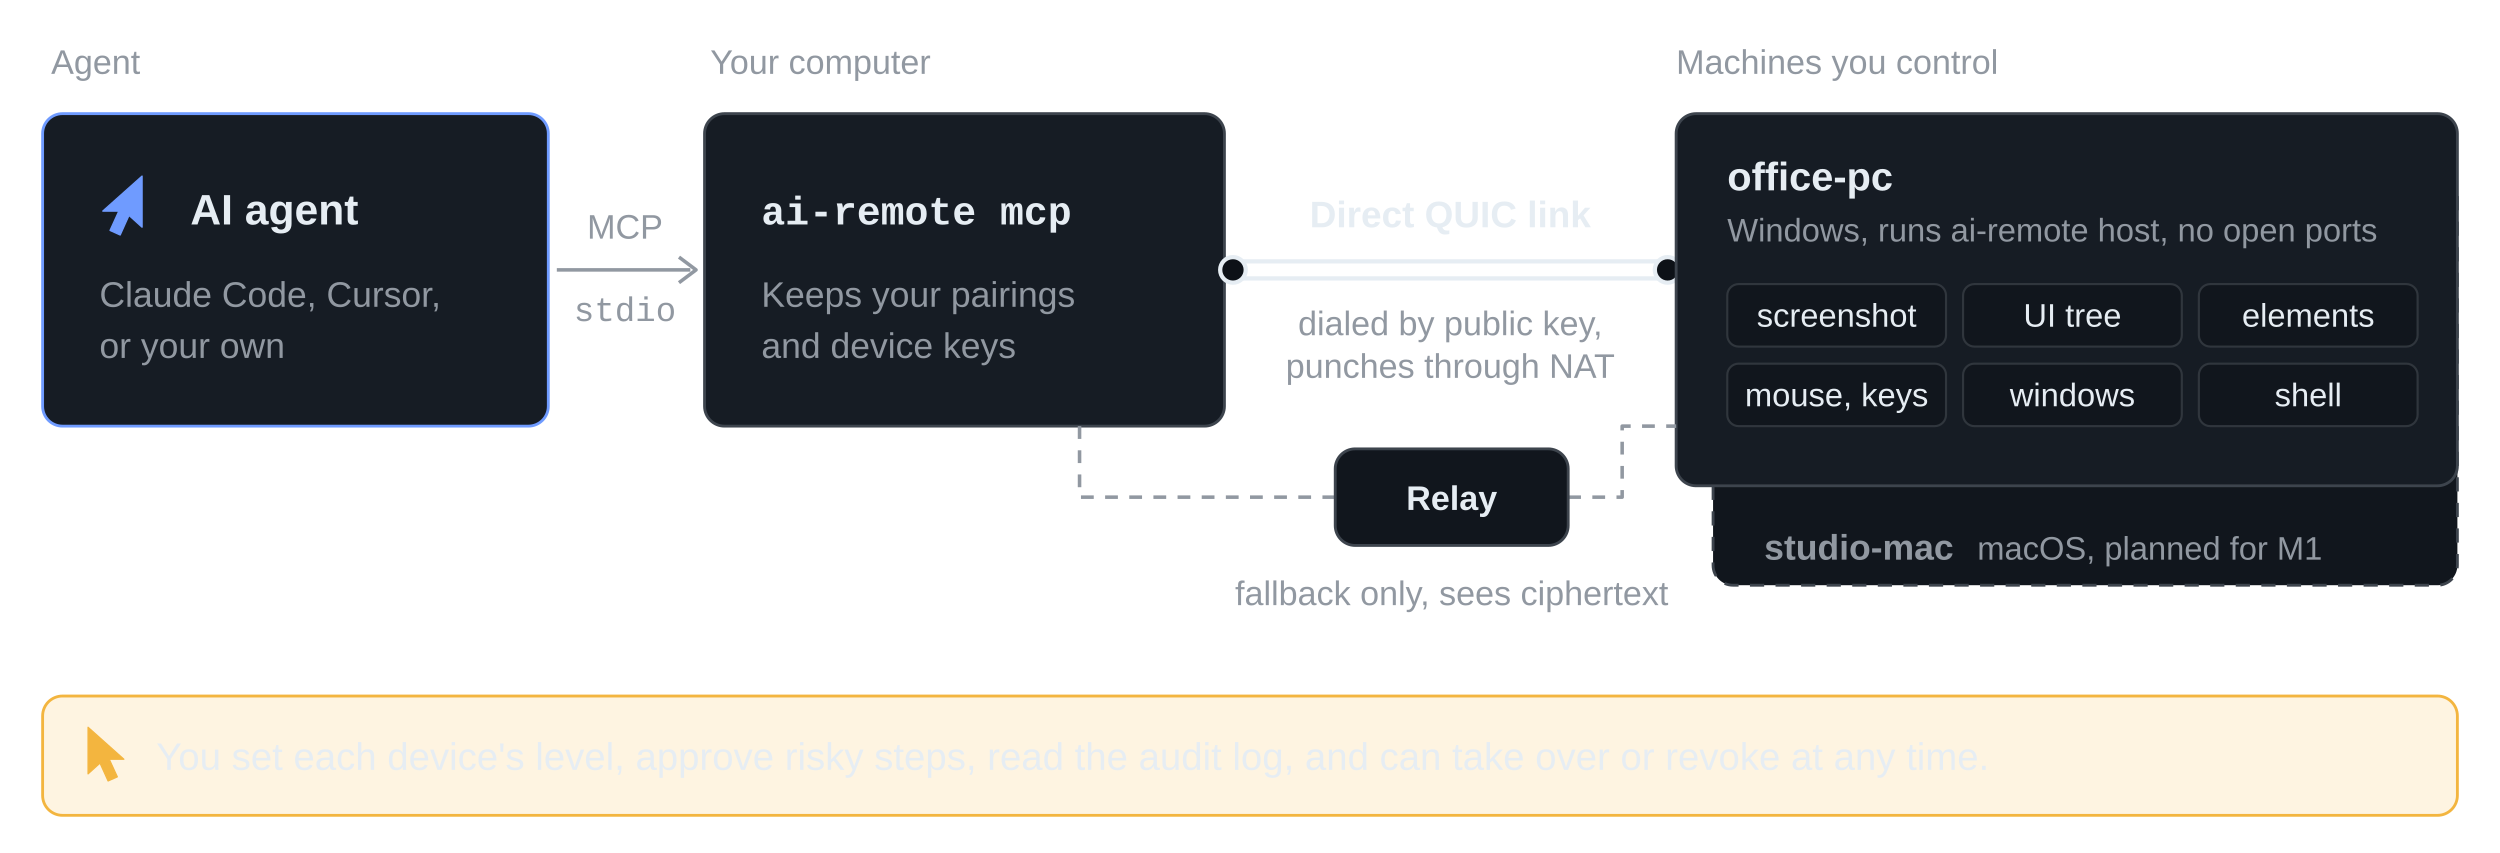
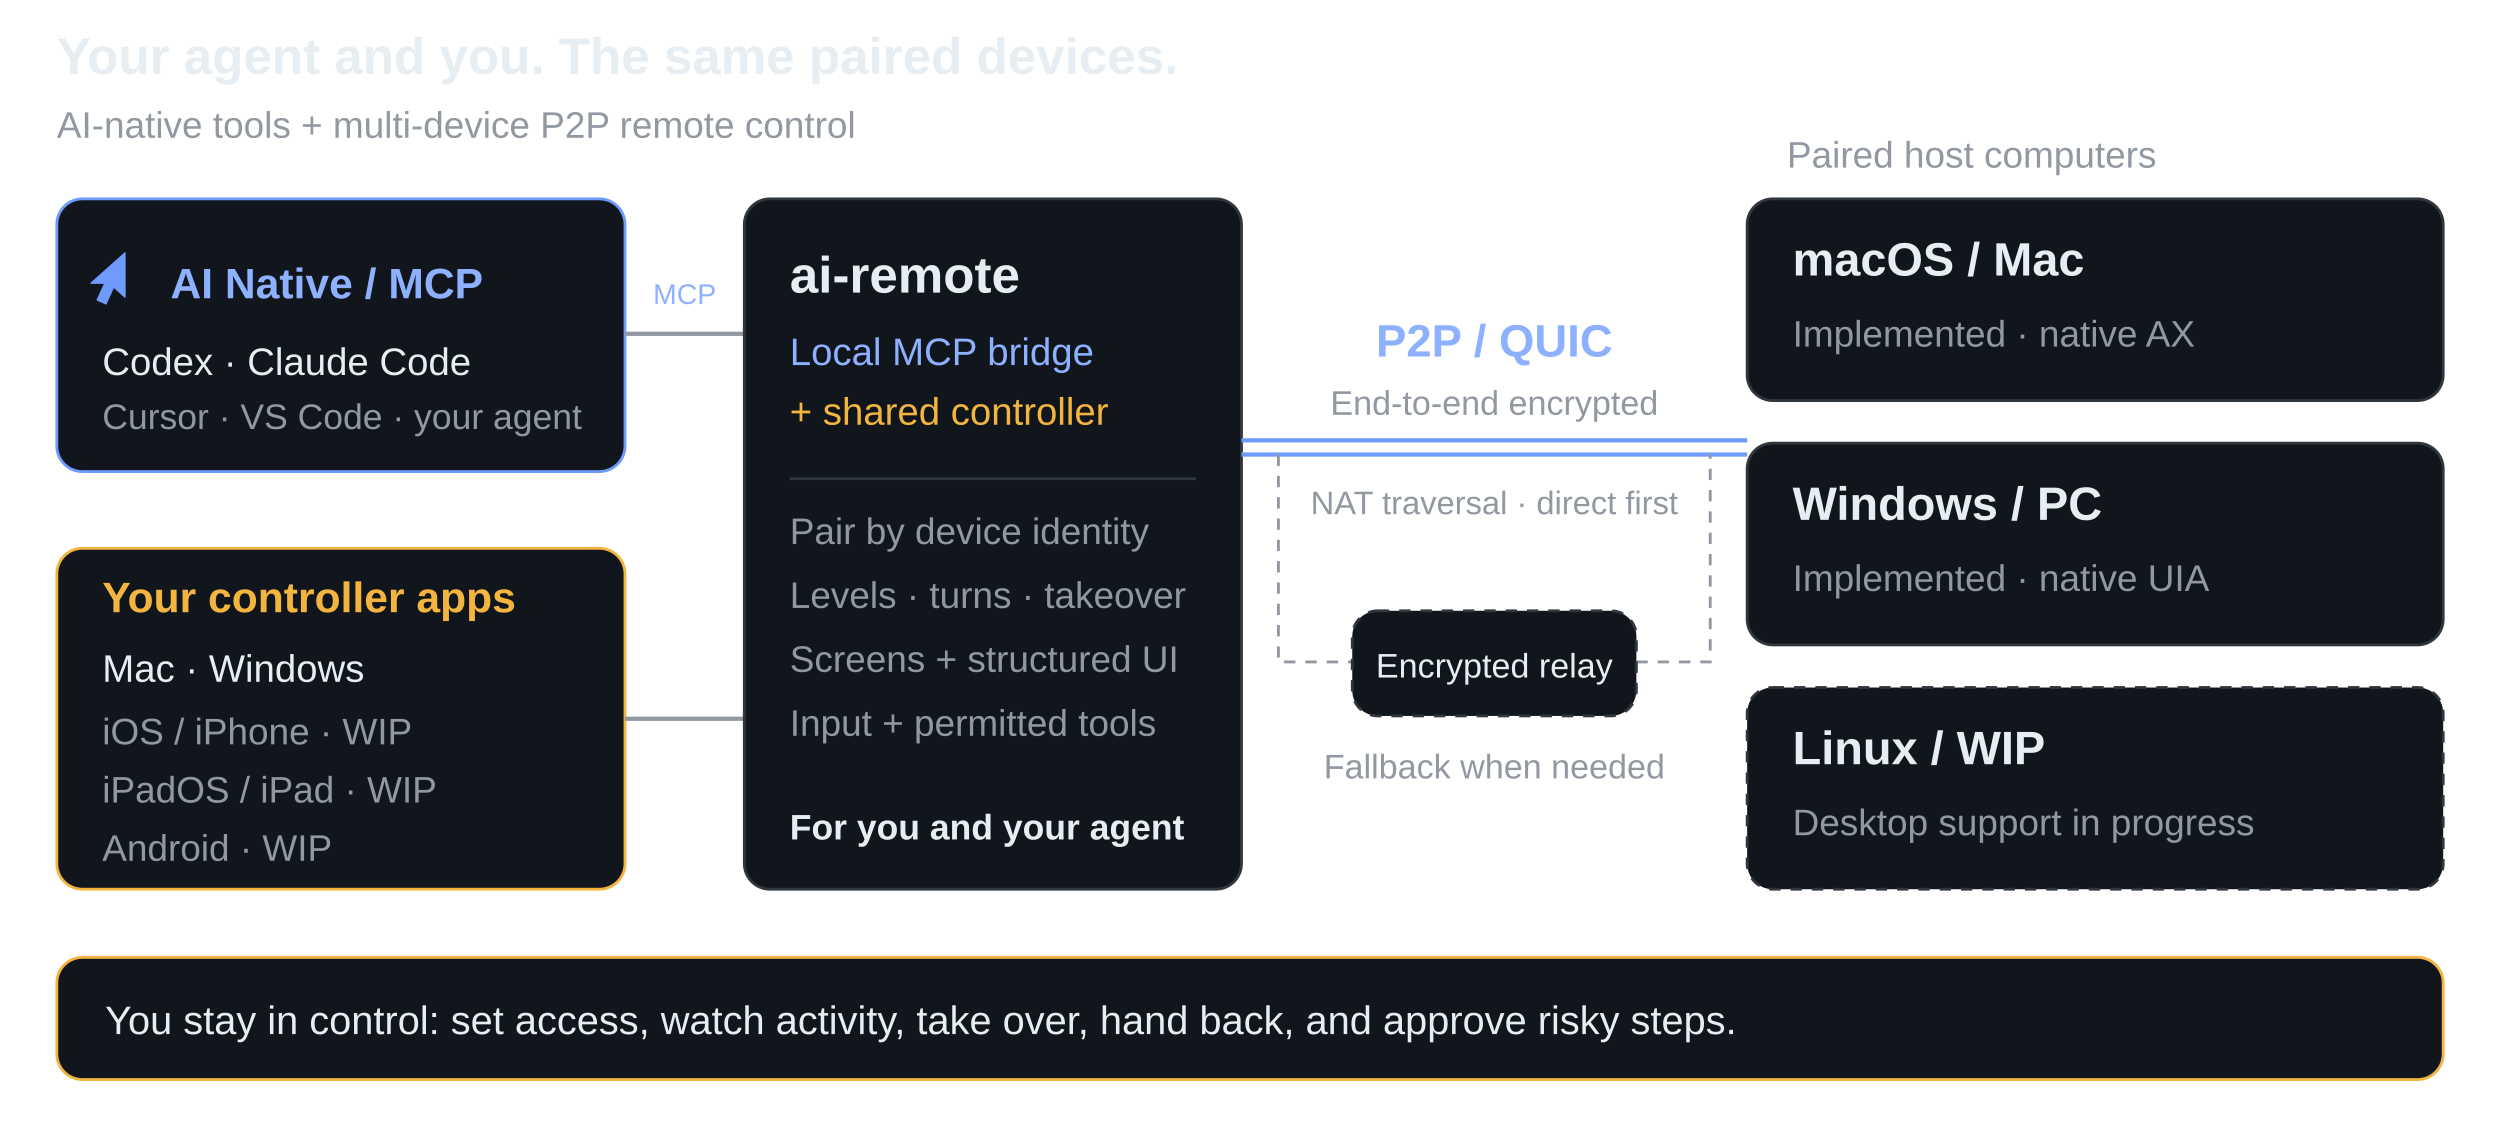
- <svg xmlns="http://www.w3.org/2000/svg" viewBox="0 0 1760 600" width="1760" height="600" role="img">
-   <style>.s{font-family:-apple-system, BlinkMacSystemFont, 'Segoe UI', 'Helvetica Neue', Arial, sans-serif}.m{font-family:ui-monospace, 'SF Mono', Menlo, Consolas, 'Liberation Mono', monospace}</style>
-   <text class="s" x="36" y="52" font-size="24" fill="#9198A1">Agent</text>
-   <text class="s" x="500" y="52" font-size="24" fill="#9198A1">Your computer</text>
-   <text class="s" x="1180" y="52" font-size="24" fill="#9198A1">Machines you control</text>
-   <rect x="30" y="80" width="356" height="220" rx="14" fill="#161C24" stroke="#6F9BFF" stroke-width="2" />
-   <g transform="translate(100 124)">
-     <polygon points="0.0,0.0 0.0,35.9 -9.2,27.6 -15.4,41.4 -22.5,38.2 -16.3,24.6 -27.6,24.6" fill="#6F9BFF" stroke="#6F9BFF" stroke-width="1.0" stroke-linejoin="round" />
+ <svg xmlns="http://www.w3.org/2000/svg" viewBox="0 0 1760 800" width="1760" height="800" role="img">
+   <style>.s{font-family:-apple-system, BlinkMacSystemFont, 'Segoe UI', 'Helvetica Neue', Arial, sans-serif}.m{font-family:ui-monospace, 'SF Mono', Menlo, Consolas, 'Liberation Mono', monospace}.z{font-family:'PingFang SC', 'Microsoft YaHei', 'Noto Sans CJK SC', sans-serif}</style>
+   <text class="s" x="40" y="52" font-size="36" font-weight="650" fill="#E6EDF3">Your agent and you. The same paired devices.</text>
+   <text class="s" x="40" y="97" font-size="26" fill="#9198A1">AI-native tools + multi-device P2P remote control</text>
+   <rect x="40" y="140" width="400" height="192" rx="18" fill="#11161D" stroke="#6F9BFF" stroke-width="2" />
+   <g transform="translate(88 178)">
+     <polygon points="0.0,0.0 0.0,31.2 -8.0,24.0 -13.4,36.0 -19.6,33.2 -14.2,21.4 -24.0,21.4" fill="#6F9BFF" stroke="#6F9BFF" stroke-width="0.9" stroke-linejoin="round" />
  </g>
-   <text class="s" x="134" y="158" font-size="30" font-weight="600" fill="#E6EDF3">AI agent</text>
-   <text class="s" x="70" y="216" font-size="25" fill="#9198A1">Claude Code, Cursor,</text>
-   <text class="s" x="70" y="252" font-size="25" fill="#9198A1">or your own</text>
-   <path d="M392,190 H486" stroke="#9198A1" stroke-width="2.5" />
-   <path d="M478,181 L490,190 L478,199" fill="none" stroke="#9198A1" stroke-width="2.5" stroke-linejoin="round" />
-   <text class="s" x="440" y="168" font-size="24" text-anchor="middle" fill="#9198A1">MCP</text>
-   <text class="m" x="440" y="226" font-size="24" text-anchor="middle" fill="#9198A1">stdio</text>
-   <rect x="496" y="80" width="366" height="220" rx="14" fill="#161C24" stroke="#3D444D" stroke-width="2" />
-   <text class="m" x="536" y="158" font-size="28" font-weight="700" fill="#E6EDF3">ai-remote mcp</text>
-   <text class="s" x="536" y="216" font-size="25" fill="#9198A1">Keeps your pairings</text>
-   <text class="s" x="536" y="252" font-size="25" fill="#9198A1">and device keys</text>
-   <path d="M868,184 H1174 M868,196 H1174" stroke="#E6EDF3" stroke-width="3" />
-   <circle cx="868" cy="190" r="9" fill="#0d1117" stroke="#E6EDF3" stroke-width="3" />
-   <circle cx="1174" cy="190" r="9" fill="#0d1117" stroke="#E6EDF3" stroke-width="3" />
-   <text class="s" x="1021" y="160" font-size="26" font-weight="600" text-anchor="middle" fill="#E6EDF3">Direct QUIC link</text>
-   <text class="s" x="1021" y="236" font-size="24" text-anchor="middle" fill="#9198A1">dialed by public key,</text>
-   <text class="s" x="1021" y="266" font-size="24" text-anchor="middle" fill="#9198A1">punches through NAT</text>
-   <rect x="1206" y="120" width="524" height="292" rx="14" fill="#11161D" stroke="#3D444D" stroke-width="2" stroke-dasharray="10 8" />
-   <text class="s" x="1242" y="394" font-size="25" font-weight="600" fill="#9198A1">studio-mac</text>
-   <text class="s" x="1392" y="394" font-size="23" fill="#9198A1">macOS, planned for M1</text>
-   <rect x="1180" y="80" width="550" height="262" rx="14" fill="#161C24" stroke="#3D444D" stroke-width="2" />
-   <text class="s" x="1216" y="134" font-size="28" font-weight="600" fill="#E6EDF3">office-pc</text>
-   <text class="s" x="1216" y="170" font-size="23" fill="#9198A1">Windows, runs ai-remote host, no open ports</text>
-   <rect x="1216" y="200" width="154" height="44" rx="8" fill="#11161D" stroke="#30363D" stroke-width="1.5" />
-   <text class="s" x="1293" y="230" font-size="23" text-anchor="middle" fill="#E6EDF3">screenshot</text>
-   <rect x="1382" y="200" width="154" height="44" rx="8" fill="#11161D" stroke="#30363D" stroke-width="1.5" />
-   <text class="s" x="1459" y="230" font-size="23" text-anchor="middle" fill="#E6EDF3">UI tree</text>
-   <rect x="1548" y="200" width="154" height="44" rx="8" fill="#11161D" stroke="#30363D" stroke-width="1.5" />
-   <text class="s" x="1625" y="230" font-size="23" text-anchor="middle" fill="#E6EDF3">elements</text>
-   <rect x="1216" y="256" width="154" height="44" rx="8" fill="#11161D" stroke="#30363D" stroke-width="1.5" />
-   <text class="s" x="1293" y="286" font-size="23" text-anchor="middle" fill="#E6EDF3">mouse, keys</text>
-   <rect x="1382" y="256" width="154" height="44" rx="8" fill="#11161D" stroke="#30363D" stroke-width="1.5" />
-   <text class="s" x="1459" y="286" font-size="23" text-anchor="middle" fill="#E6EDF3">windows</text>
-   <rect x="1548" y="256" width="154" height="44" rx="8" fill="#11161D" stroke="#30363D" stroke-width="1.5" />
-   <text class="s" x="1625" y="286" font-size="23" text-anchor="middle" fill="#E6EDF3">shell</text>
-   <path d="M760,300 V350 H940" fill="none" stroke="#9198A1" stroke-width="2.5" stroke-dasharray="9 8" />
-   <path d="M1104,350 H1142 V300 H1180" fill="none" stroke="#9198A1" stroke-width="2.5" stroke-dasharray="9 8" stroke-linejoin="round" />
-   <rect x="940" y="316" width="164" height="68" rx="14" fill="#11161D" stroke="#3D444D" stroke-width="2" />
-   <text class="s" x="1022" y="359" font-size="24" font-weight="600" text-anchor="middle" fill="#E6EDF3">Relay</text>
-   <text class="s" x="1022" y="426" font-size="24" text-anchor="middle" fill="#9198A1">fallback only, sees ciphertext</text>
-   <rect x="30" y="490" width="1700" height="84" rx="14" fill="#F3B53F" fill-opacity="0.16" stroke="#F3B53F" stroke-width="2" />
-   <g transform="translate(62 512)">
-     <polygon points="0.0,0.0 0.0,32.8 8.4,25.2 14.1,37.8 20.6,34.9 14.9,22.5 25.2,22.5" fill="#F3B53F" stroke="#F3B53F" stroke-width="0.9" stroke-linejoin="round" />
-   </g>
-   <text class="s" x="110" y="542" font-size="27" fill="#E6EDF3">You set each device's level, approve risky steps, read the audit log, and can take over or revoke at any time.</text>
+   <text class="s" x="120" y="210" font-size="30" font-weight="650" fill="#8DB0FF">AI Native / MCP</text>
+   <text class="s" x="72" y="264" font-size="27" fill="#E6EDF3">Codex · Claude Code</text>
+   <text class="s" x="72" y="302" font-size="25" fill="#9198A1">Cursor · VS Code · your agent</text>
+   <rect x="40" y="386" width="400" height="240" rx="18" fill="#11161D" stroke="#F3B53F" stroke-width="2" />
+   <text class="s" x="72" y="431" font-size="30" font-weight="650" fill="#F3B53F">Your controller apps</text>
+   <text class="s" x="72" y="480" font-size="27" fill="#E6EDF3">Mac · Windows</text>
+   <text class="s" x="72" y="524" font-size="26" fill="#9198A1">iOS / iPhone · WIP</text>
+   <text class="s" x="72" y="565" font-size="26" fill="#9198A1">iPadOS / iPad · WIP</text>
+   <text class="s" x="72" y="606" font-size="26" fill="#9198A1">Android · WIP</text>
+   <path d="M440 235 H524 M440 506 H524" fill="none" stroke="#9198A1" stroke-width="3" />
+   <text class="s" x="482" y="214" font-size="20" text-anchor="middle" fill="#8DB0FF">MCP</text>
+   <rect x="524" y="140" width="350" height="486" rx="18" fill="#11161D" stroke="#30363D" stroke-width="2" />
+   <text class="s" x="556" y="206" font-size="36" font-weight="650" fill="#E6EDF3">ai-remote</text>
+   <text class="s" x="556" y="257" font-size="27" fill="#8DB0FF">Local MCP bridge</text>
+   <text class="s" x="556" y="299" font-size="27" fill="#F3B53F">+ shared controller</text>
+   <path d="M556 337 H842" stroke="#30363D" stroke-width="2" />
+   <text class="s" x="556" y="383" font-size="26" fill="#9198A1">Pair by device identity</text>
+   <text class="s" x="556" y="428" font-size="26" fill="#9198A1">Levels · turns · takeover</text>
+   <text class="s" x="556" y="473" font-size="26" fill="#9198A1">Screens + structured UI</text>
+   <text class="s" x="556" y="518" font-size="26" fill="#9198A1">Input + permitted tools</text>
+   <text class="s" x="556" y="591" font-size="25" font-weight="600" fill="#E6EDF3">For you and your agent</text>
+   <path d="M874 310 H1230 M874 320 H1230" stroke="#6F9BFF" stroke-width="3" />
+   <text class="s" x="1052" y="251" font-size="32" font-weight="650" text-anchor="middle" fill="#8DB0FF">P2P / QUIC</text>
+   <text class="s" x="1052" y="292" font-size="24" text-anchor="middle" fill="#9198A1">End-to-end encrypted</text>
+   <text class="s" x="1052" y="362" font-size="23" text-anchor="middle" fill="#9198A1">NAT traversal · direct first</text>
+   <path d="M900 320 V466 H952 M1152 466 H1204 V320" fill="none" stroke="#9198A1" stroke-width="2" stroke-dasharray="8 7" />
+   <rect x="952" y="430" width="200" height="74" rx="18" fill="#11161D" stroke="#30363D" stroke-width="2" stroke-dasharray="8 7" />
+   <text class="s" x="1052" y="477" font-size="24" text-anchor="middle" fill="#E6EDF3">Encrypted relay</text>
+   <text class="s" x="1052" y="548" font-size="24" text-anchor="middle" fill="#9198A1">Fallback when needed</text>
+   <text class="s" x="1258" y="118" font-size="26" fill="#9198A1">Paired host computers</text>
+   <rect x="1230" y="140" width="490" height="142" rx="18" fill="#11161D" stroke="#30363D" stroke-width="2" />
+   <text class="s" x="1262" y="194" font-size="33" font-weight="650" fill="#E6EDF3">macOS / Mac</text>
+   <text class="s" x="1262" y="244" font-size="26" fill="#9198A1">Implemented · native AX</text>
+   <rect x="1230" y="312" width="490" height="142" rx="18" fill="#11161D" stroke="#30363D" stroke-width="2" />
+   <text class="s" x="1262" y="366" font-size="33" font-weight="650" fill="#E6EDF3">Windows / PC</text>
+   <text class="s" x="1262" y="416" font-size="26" fill="#9198A1">Implemented · native UIA</text>
+   <rect x="1230" y="484" width="490" height="142" rx="18" fill="#11161D" stroke="#30363D" stroke-width="2" stroke-dasharray="8 7" />
+   <text class="s" x="1262" y="538" font-size="33" font-weight="650" fill="#E6EDF3">Linux / WIP</text>
+   <text class="s" x="1262" y="588" font-size="26" fill="#9198A1">Desktop support in progress</text>
+   <rect x="40" y="674" width="1680" height="86" rx="18" fill="#11161D" stroke="#F3B53F" stroke-width="2" />
+   <text class="s" x="74" y="728" font-size="28" fill="#E6EDF3">You stay in control: set access, watch activity, take over, hand back, and approve risky steps.</text>
</svg>
